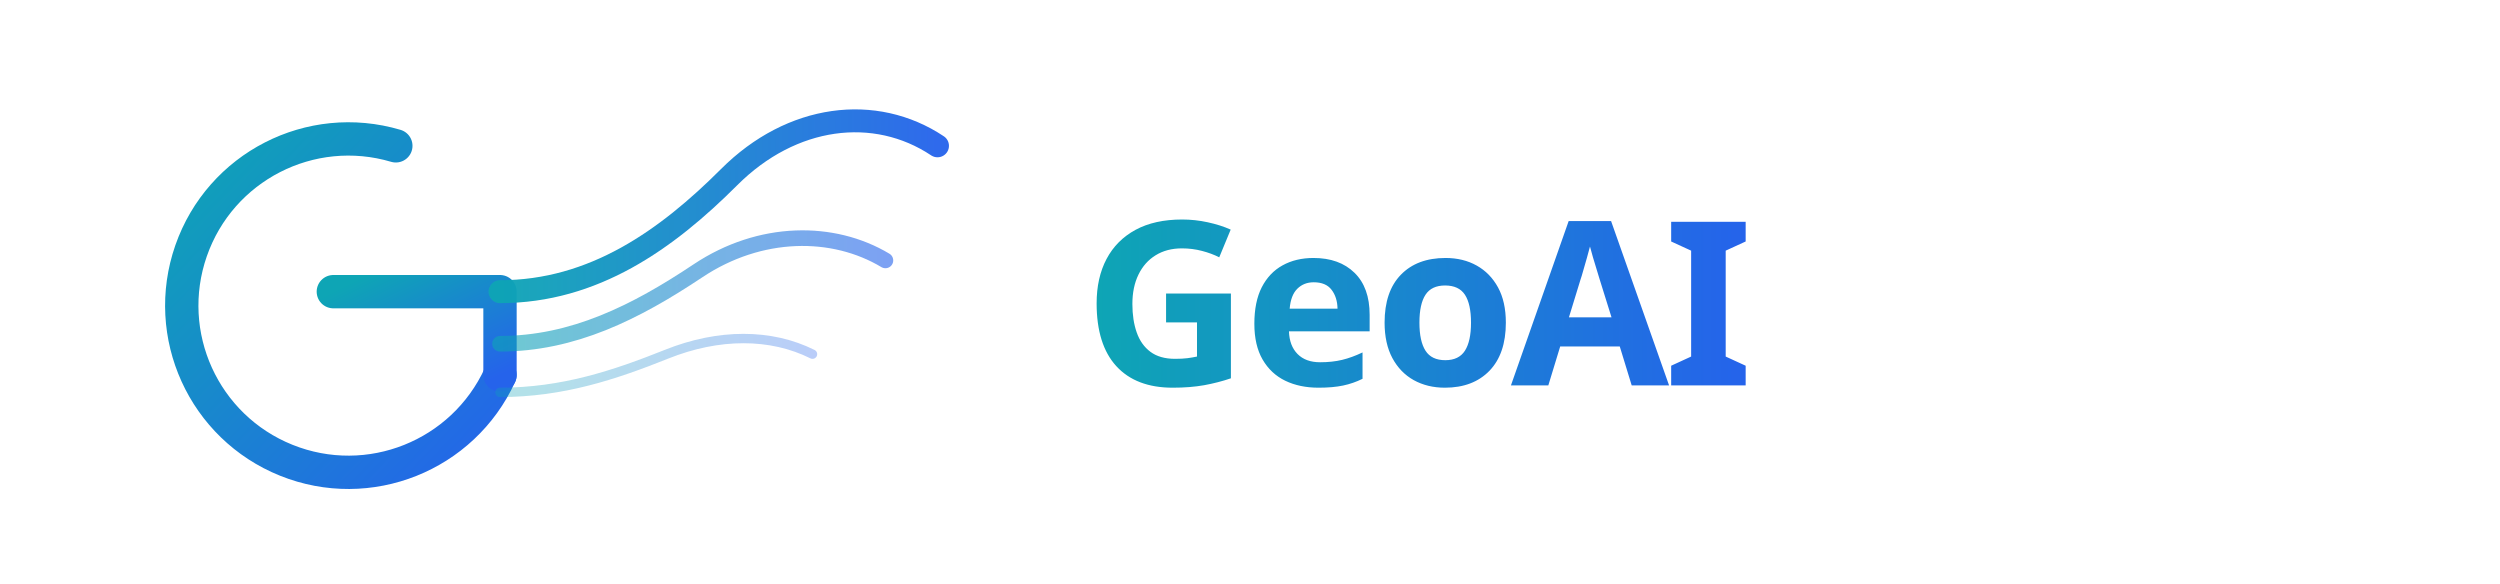
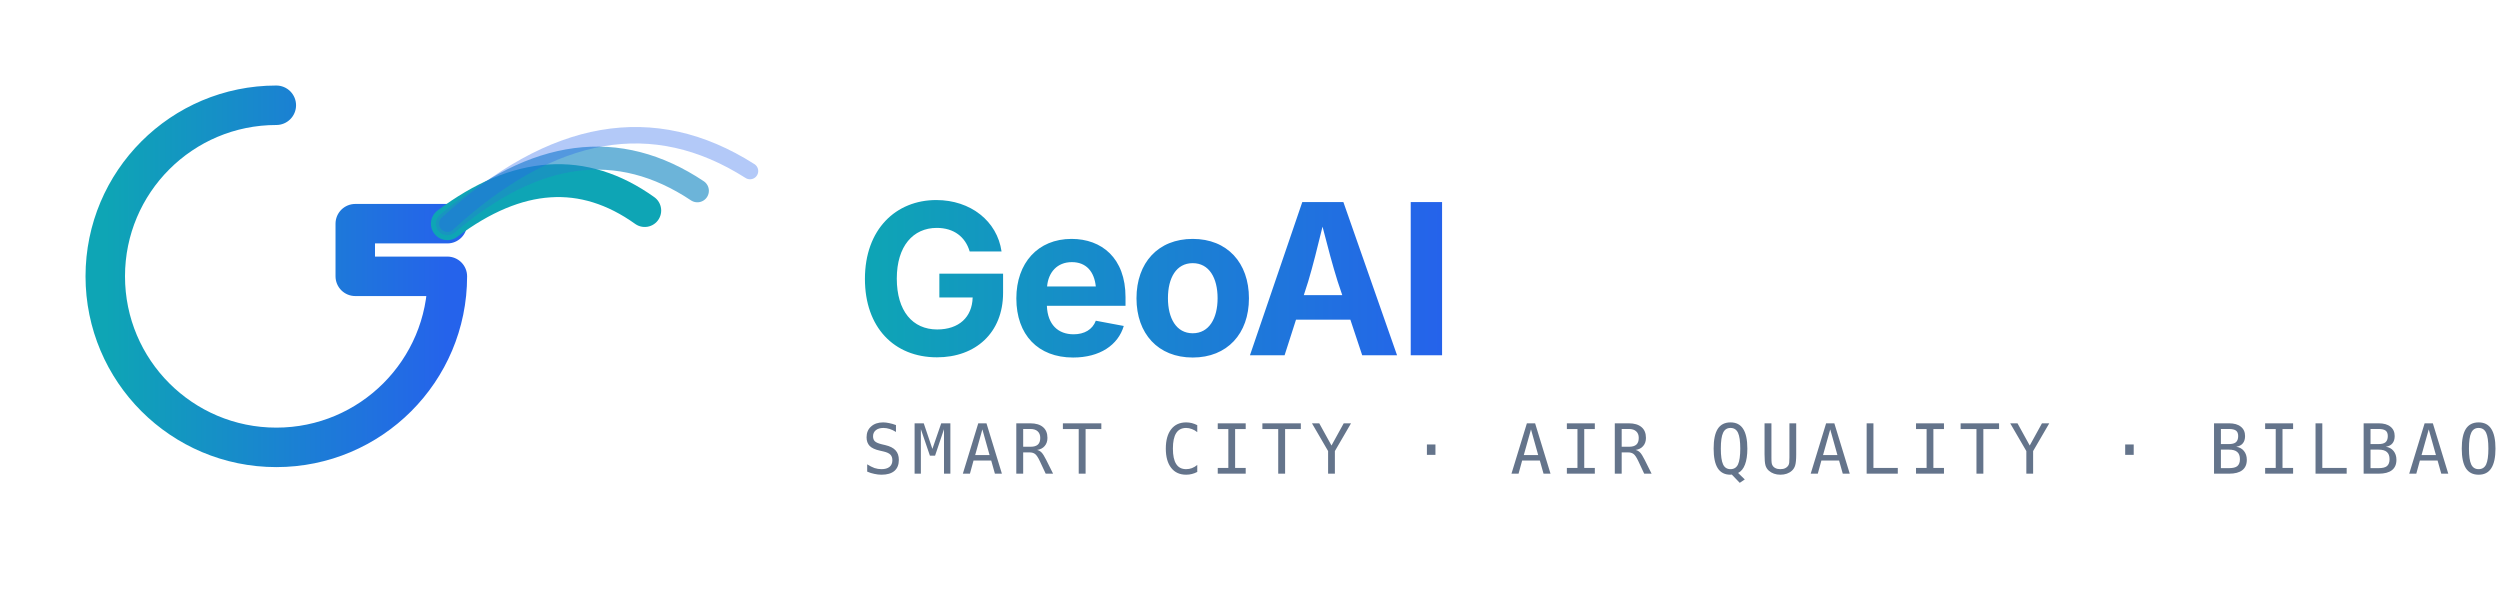
- <svg xmlns="http://www.w3.org/2000/svg" width="720" height="168" viewBox="0 0 720 168" role="img" aria-label="GeoAI — Smart City Air Intelligence">
+ <svg xmlns="http://www.w3.org/2000/svg" viewBox="0 0 380 90" width="380" height="90">
  <defs>
-     <linearGradient id="gm" x1="0%" y1="0%" x2="100%" y2="100%">
-       <stop offset="0%" stop-color="#0ea5b5" />
-       <stop offset="100%" stop-color="#2563eb" />
-     </linearGradient>
-     <linearGradient id="gw" x1="0%" y1="0%" x2="100%" y2="0%">
-       <stop offset="0%" stop-color="#0ea5b5" />
-       <stop offset="100%" stop-color="#2563eb" />
-     </linearGradient>
-     <linearGradient id="gt" x1="0%" y1="0%" x2="100%" y2="0%">
-       <stop offset="0%" stop-color="#0ea5b5" />
-       <stop offset="100%" stop-color="#2563eb" />
+     <linearGradient id="geoai-grad" x1="0%" y1="0%" x2="100%" y2="0%">
+       <stop offset="0%" style="stop-color:#0ea5b5;stop-opacity:1" />
+       <stop offset="100%" style="stop-color:#2563eb;stop-opacity:1" />
    </linearGradient>
  </defs>
-   <path d="M 114 42 A 48 48 0 1 0 144 108" fill="none" stroke="url(#gm)" stroke-width="9.6" stroke-linecap="round" />
-   <path d="M 96 84 L 144 84 L 144 108" fill="none" stroke="url(#gm)" stroke-width="9.6" stroke-linecap="round" stroke-linejoin="round" />
-   <path d="M 144 84 C 171 84, 192 69, 210 51 C 228 33, 252 30, 270 42" fill="none" stroke="url(#gw)" stroke-width="6.6" stroke-linecap="round" opacity="0.95" />
-   <path d="M 144 99 C 165 99, 183 90, 201 78 C 219 66, 240 66, 255 75" fill="none" stroke="url(#gw)" stroke-width="4.5" stroke-linecap="round" opacity="0.6" />
-   <path d="M 144 113 C 162 113, 177 108, 192 102 C 207 96, 222 96, 234 102" fill="none" stroke="url(#gw)" stroke-width="2.7" stroke-linecap="round" opacity="0.32" />
-   <text x="312" y="111" font-family="'IBM Plex Sans', system-ui, sans-serif" font-size="66" font-weight="600" letter-spacing="-1.5" fill="url(#gt)">GeoAI</text>
+   <path d="M 42 16 A 26 26 0 1 0 68 42 L 54 42 L 54 34 L 68 34" fill="none" stroke="url(#geoai-grad)" stroke-width="6" stroke-linecap="round" stroke-linejoin="round" />
+   <path d="M 68 34 Q 84 22 98 32" fill="none" stroke="#0ea5b5" stroke-width="5" stroke-linecap="round" opacity="1.0" />
+   <path d="M 68 34 Q 88 17 106 29" fill="none" stroke="#1d8cc5" stroke-width="3.5" stroke-linecap="round" opacity="0.65" />
+   <path d="M 68 34 Q 92 12 114 26" fill="none" stroke="#2563eb" stroke-width="2.5" stroke-linecap="round" opacity="0.35" />
+   <text x="130" y="54" font-family="IBM Plex Sans, system-ui, -apple-system, sans-serif" font-size="32" font-weight="700" fill="url(#geoai-grad)" letter-spacing="-0.8">GeoAI</text>
+   <text x="131" y="72" font-family="IBM Plex Mono, ui-monospace, monospace" font-size="10.5" font-weight="400" fill="#64748b" letter-spacing="0.12em">SMART CITY · AIR QUALITY · BILBAO</text>
</svg>
